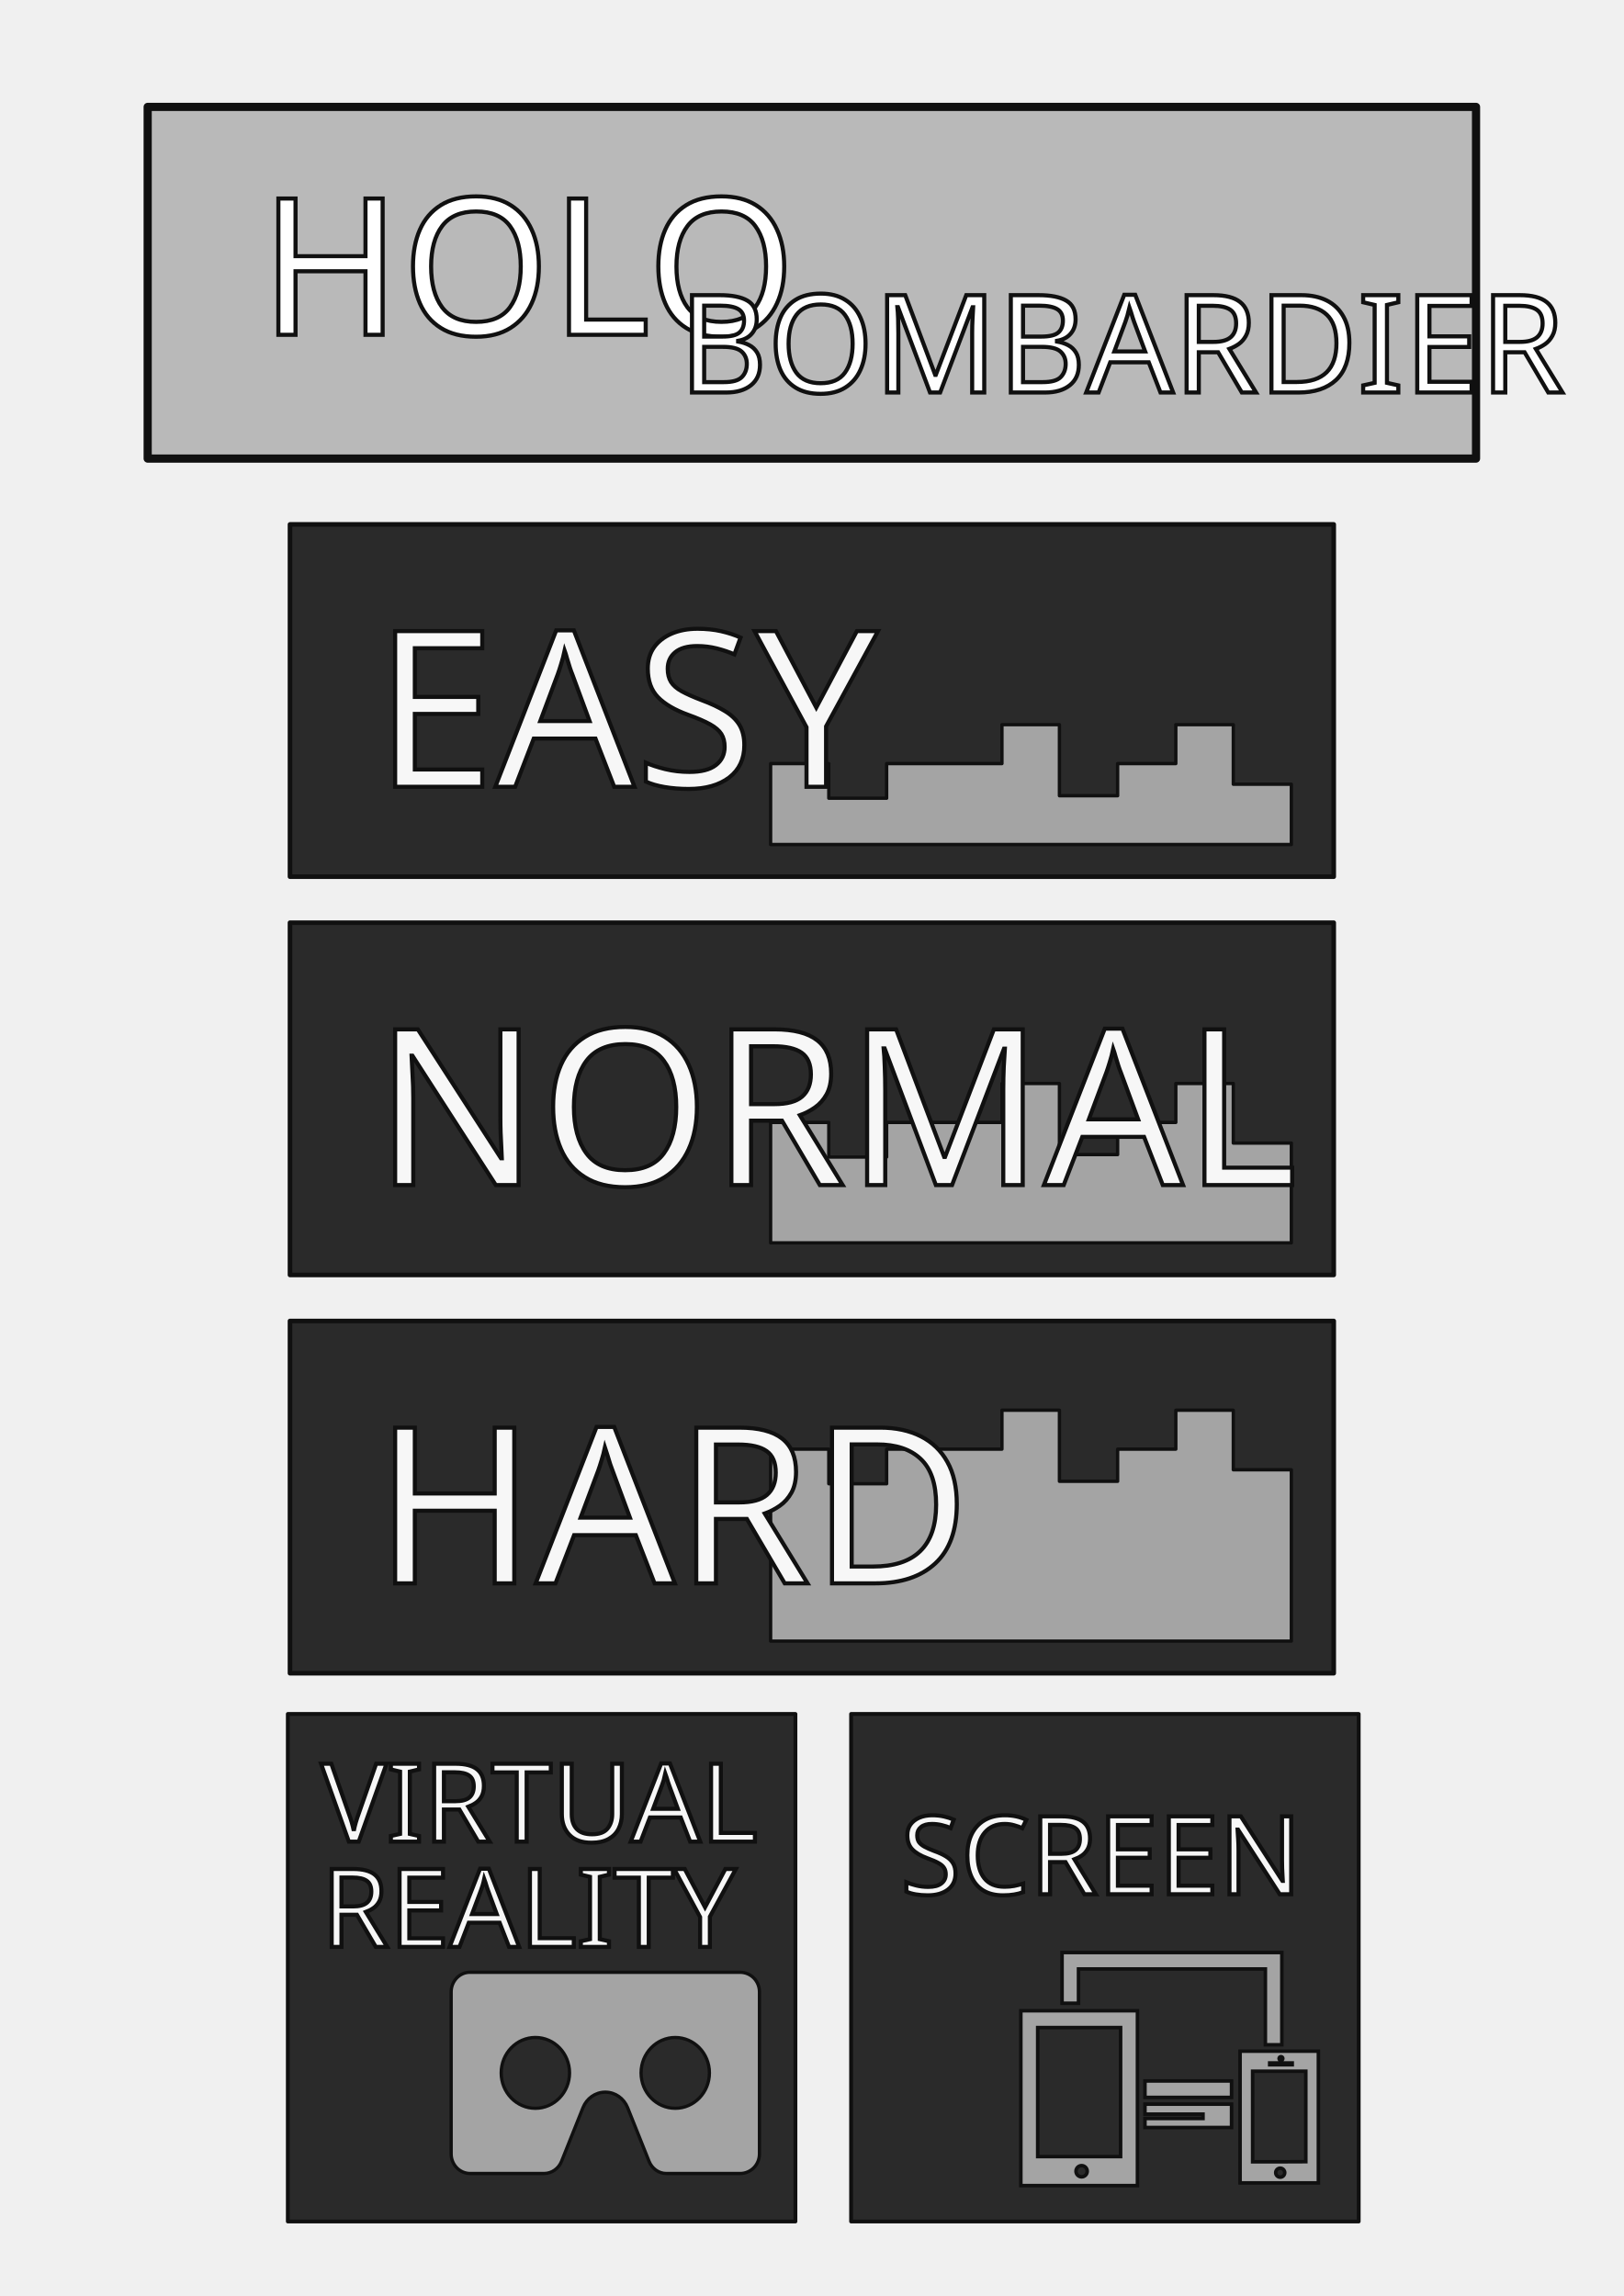
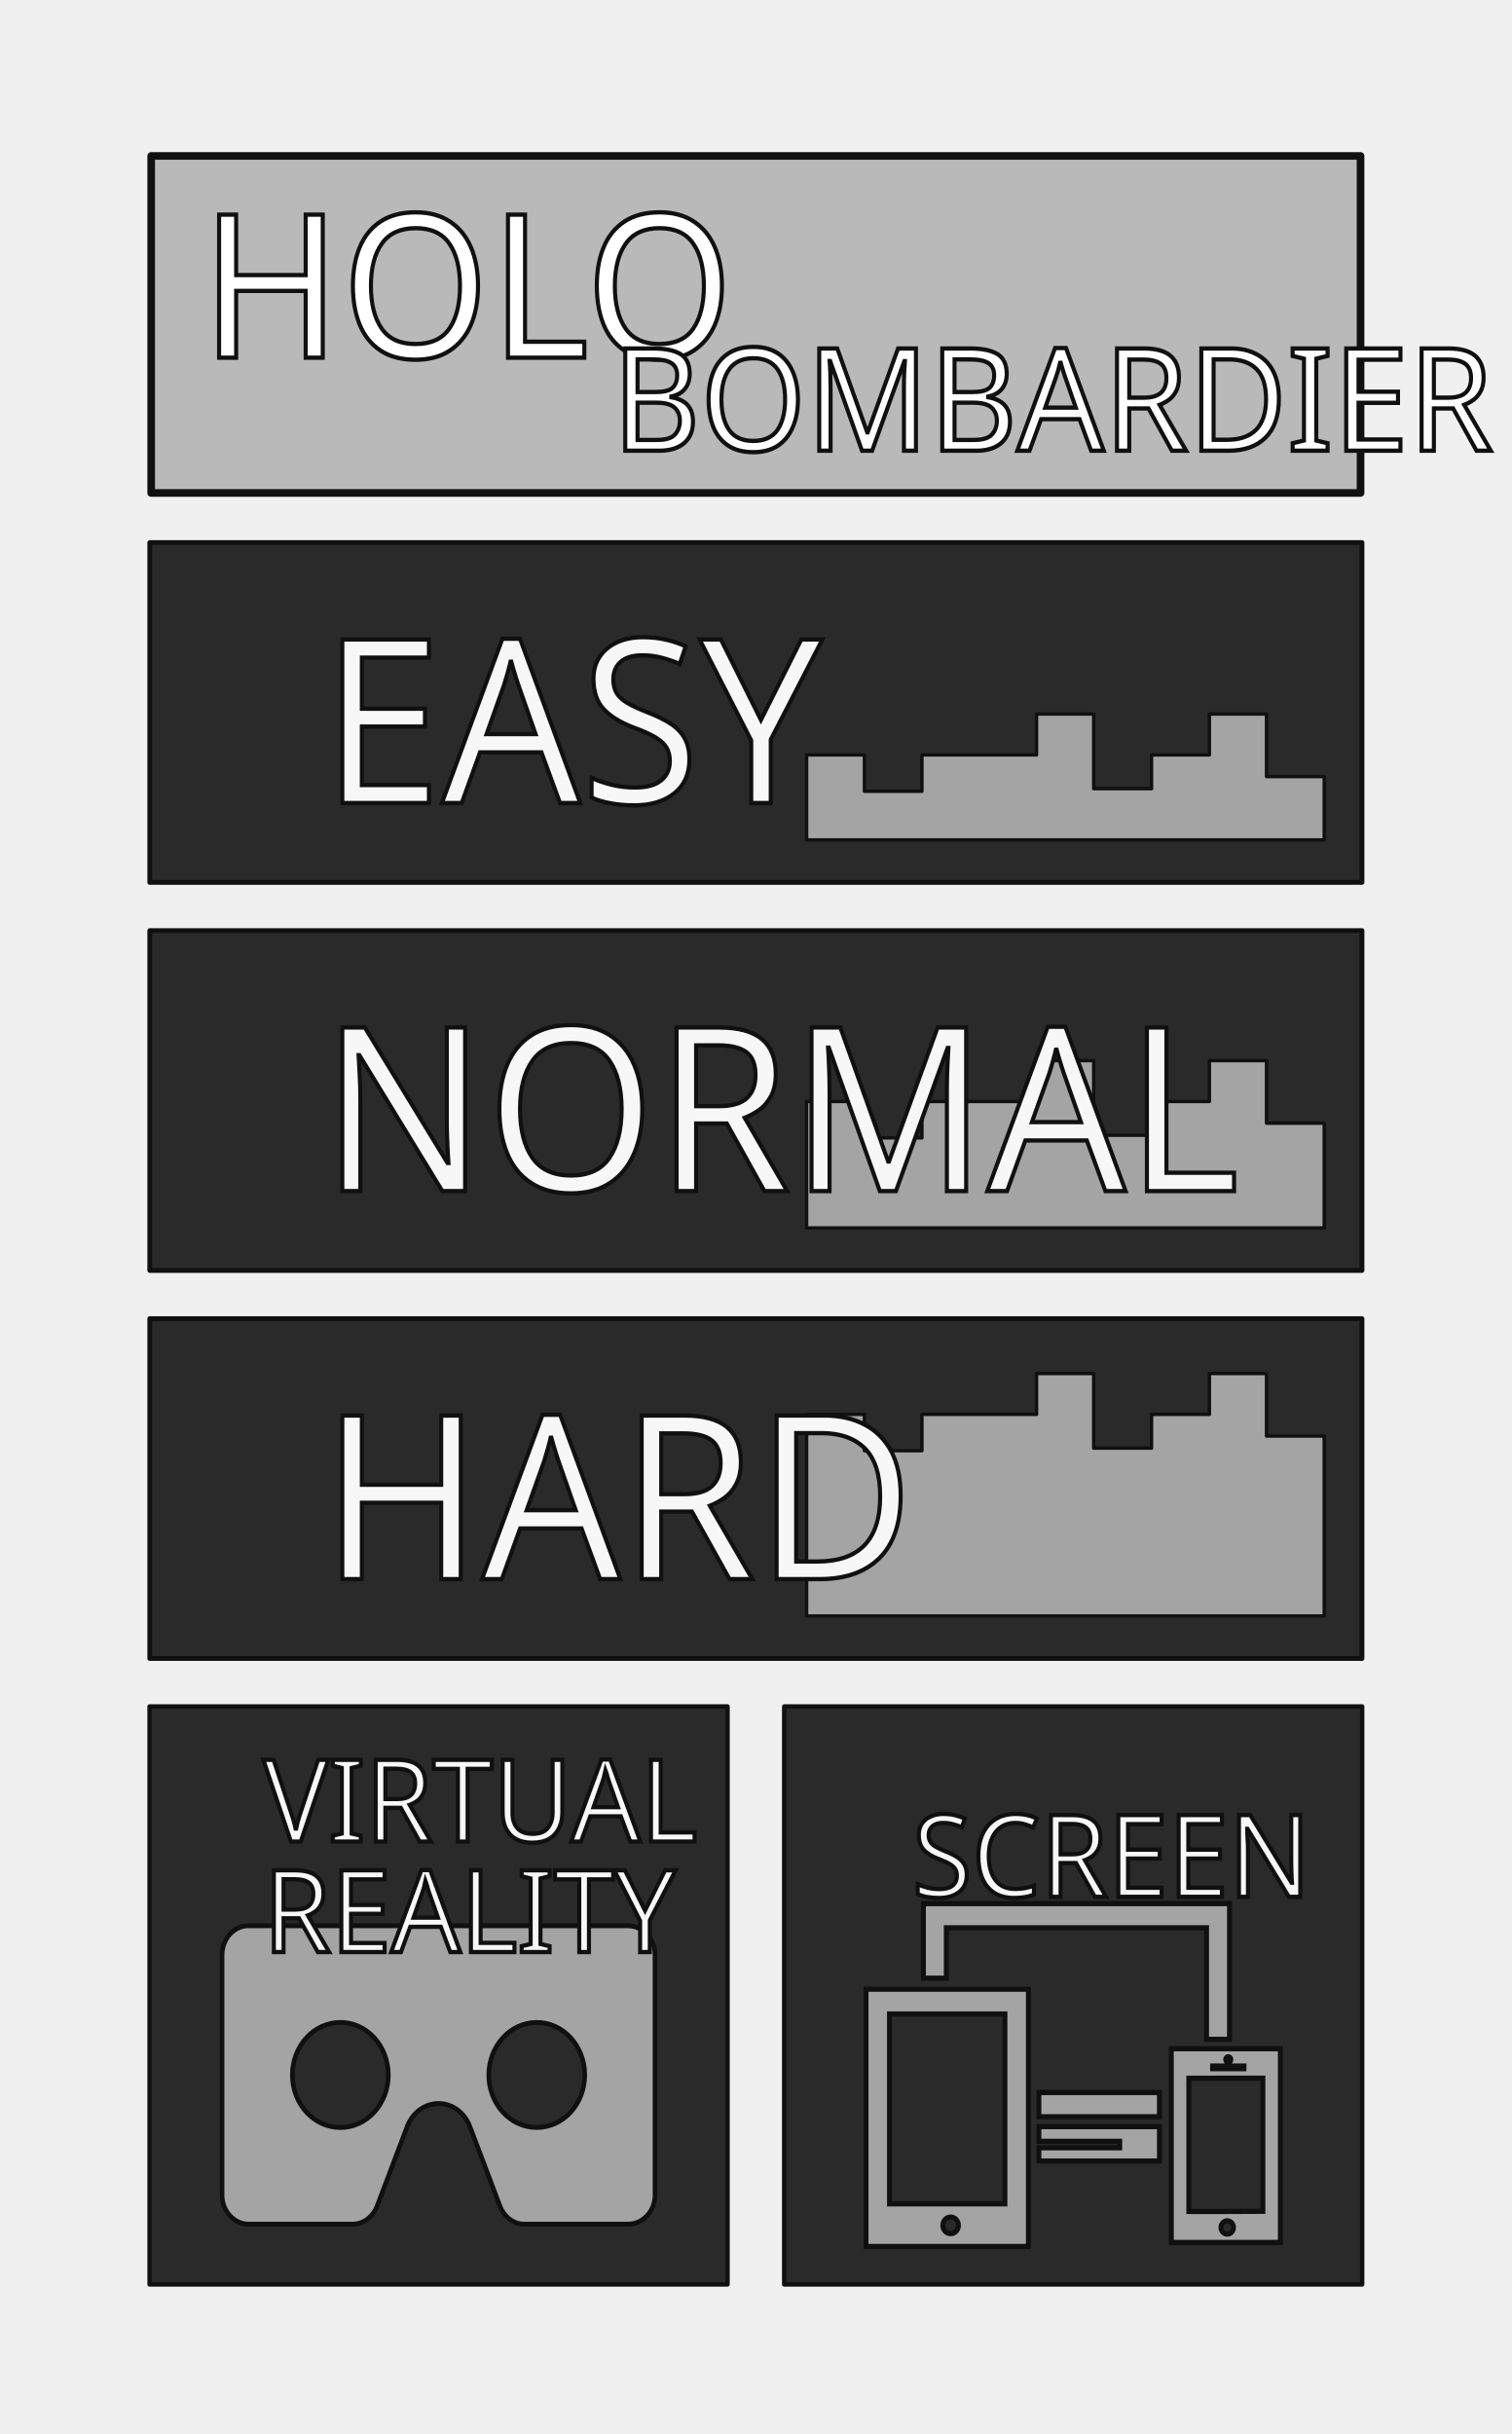
- <svg xmlns="http://www.w3.org/2000/svg" width="210mm" height="297mm" viewBox="0 0 210 297" version="1.1" id="svg8">
+ <svg xmlns="http://www.w3.org/2000/svg" width="636" height="1024" viewBox="0 0 168.275 270.933" version="1.1" id="svg8">
  <defs id="defs2" />
-   <g id="layer1">
-     <rect style="fill:#2a2a2a;fill-opacity:1;stroke:#101010;stroke-width:0.593;stroke-linecap:round;stroke-linejoin:round;stroke-miterlimit:4;stroke-dasharray:none;stroke-opacity:1" id="rect4777" width="134.993" height="45.569" x="37.504" y="67.833" />
-     <path style="fill:#a4a4a4;fill-opacity:1;stroke:#101010;stroke-width:0.432;stroke-linecap:round;stroke-linejoin:round;stroke-miterlimit:4;stroke-dasharray:none;stroke-opacity:1" d="m 129.585,93.74 v 5.035 h -7.478 -7.435 v 4.478 h -7.48 v -4.478 h -7.525 v 10.47 h 7.474 0.051 7.577 7.338 7.526 7.387 7.62 7.433 7.434 7.509 v -7.801 h -7.509 v -7.704 h -7.434 v 5.035 h -7.526 v 4.159 h -7.527 v -9.194 z" id="rect4703" />
-     <text xml:space="preserve" style="font-style:normal;font-weight:normal;font-size:10.583px;line-height:6.615px;font-family:sans-serif;letter-spacing:0px;word-spacing:0px;fill:#f7f7f7;fill-opacity:1;stroke:#101010;stroke-width:0.529;stroke-miterlimit:4;stroke-dasharray:none;stroke-opacity:1" x="48.372" y="101.773" id="text4658">
-       <tspan id="tspan4656" x="48.372" y="101.773" style="font-style:normal;font-variant:normal;font-weight:normal;font-stretch:normal;font-size:28.222px;font-family:Impact;-inkscape-font-specification:Impact;fill:#f7f7f7;fill-opacity:1;stroke:#101010;stroke-width:0.529;stroke-miterlimit:4;stroke-dasharray:none;stroke-opacity:1">EASY</tspan>
+   <g id="layer1" transform="translate(0,-26.06666)">
+     <rect style="fill:#2a2a2a;fill-opacity:1;stroke:#101010;stroke-width:0.54;stroke-linecap:round;stroke-linejoin:round;stroke-miterlimit:4;stroke-dasharray:none;stroke-opacity:1" id="rect4777" width="134.927" height="37.825" x="16.674" y="86.463" />
+     <path style="fill:#a4a4a4;fill-opacity:1;stroke:#101010;stroke-width:0.38;stroke-linecap:round;stroke-linejoin:round;stroke-miterlimit:4;stroke-dasharray:none;stroke-opacity:1" d="m 115.38,105.546 v 4.55 h -6.398 -6.361 v 4.046 h -6.4 v -4.046 h -6.438 v 9.461 h 6.394 0.044 6.483 6.278 6.439 6.32 6.519 6.359 6.361 6.424 v -7.05 h -6.424 v -6.962 h -6.361 v 4.55 h -6.439 v 3.758 h -6.44 v -8.308 z" id="rect4703" />
+     <text xml:space="preserve" style="font-style:normal;font-weight:normal;font-size:9.306px;line-height:5.816px;font-family:sans-serif;letter-spacing:0px;word-spacing:0px;fill:#f7f7f7;fill-opacity:1;stroke:#101010;stroke-width:0.465;stroke-miterlimit:4;stroke-dasharray:none;stroke-opacity:1" x="36.754" y="112.343" id="text4658" transform="scale(0.9730398,1.027707)">
+       <tspan id="tspan4656" x="36.754" y="112.343" style="font-style:normal;font-variant:normal;font-weight:normal;font-stretch:normal;font-size:24.815px;font-family:Impact;-inkscape-font-specification:Impact;fill:#f7f7f7;fill-opacity:1;stroke:#101010;stroke-width:0.465;stroke-miterlimit:4;stroke-dasharray:none;stroke-opacity:1">EASY</tspan>
    </text>
-     <rect style="fill:#2a2a2a;fill-opacity:1;stroke:#101010;stroke-width:0.593;stroke-linecap:round;stroke-linejoin:round;stroke-miterlimit:4;stroke-dasharray:none;stroke-opacity:1" id="rect4777-1" width="134.993" height="45.569" x="37.504" y="119.354" />
-     <rect style="fill:#2a2a2a;fill-opacity:1;stroke:#101010;stroke-width:0.593;stroke-linecap:round;stroke-linejoin:round;stroke-miterlimit:4;stroke-dasharray:none;stroke-opacity:1" id="rect4777-1-2" width="134.993" height="45.569" x="37.504" y="170.875" />
-     <path style="fill:#a4a4a4;fill-opacity:1;stroke:#101010;stroke-width:0.432;stroke-linecap:round;stroke-linejoin:round;stroke-miterlimit:4;stroke-dasharray:none;stroke-opacity:1" d="m 129.585,140.158 v 5.035 h -7.478 -7.435 v 4.478 h -7.48 v -4.478 h -7.525 v 15.573 h 7.474 0.051 7.577 7.338 7.526 7.387 7.62 7.433 7.434 7.509 v -12.904 h -7.509 v -7.704 h -7.434 v 5.035 h -7.526 v 4.159 h -7.527 v -9.194 z" id="rect4703-3" />
-     <text xml:space="preserve" style="font-style:normal;font-weight:normal;font-size:10.583px;line-height:6.615px;font-family:sans-serif;letter-spacing:0px;word-spacing:0px;fill:#f7f7f7;fill-opacity:1;stroke:#101010;stroke-width:0.529;stroke-miterlimit:4;stroke-dasharray:none;stroke-opacity:1" x="48.372" y="153.294" id="text4658-8">
-       <tspan id="tspan4656-6" x="48.372" y="153.294" style="font-style:normal;font-variant:normal;font-weight:normal;font-stretch:normal;font-size:28.222px;font-family:Impact;-inkscape-font-specification:Impact;fill:#f7f7f7;fill-opacity:1;stroke:#101010;stroke-width:0.529;stroke-miterlimit:4;stroke-dasharray:none;stroke-opacity:1">NORMAL</tspan>
+     <rect style="fill:#2a2a2a;fill-opacity:1;stroke:#101010;stroke-width:0.54;stroke-linecap:round;stroke-linejoin:round;stroke-miterlimit:4;stroke-dasharray:none;stroke-opacity:1" id="rect4777-1" width="134.927" height="37.825" x="16.674" y="129.656" />
+     <rect style="fill:#2a2a2a;fill-opacity:1;stroke:#101010;stroke-width:0.54;stroke-linecap:round;stroke-linejoin:round;stroke-miterlimit:4;stroke-dasharray:none;stroke-opacity:1" id="rect4777-1-2" width="134.927" height="37.825" x="16.674" y="172.85" />
+     <path style="fill:#a4a4a4;fill-opacity:1;stroke:#101010;stroke-width:0.38;stroke-linecap:round;stroke-linejoin:round;stroke-miterlimit:4;stroke-dasharray:none;stroke-opacity:1" d="m 115.38,144.128 v 4.55 h -6.398 -6.361 v 4.046 h -6.4 v -4.046 h -6.438 v 14.072 h 6.394 0.044 6.483 6.278 6.439 6.32 6.519 6.359 6.361 6.424 v -11.66 h -6.424 v -6.962 h -6.361 v 4.55 h -6.439 v 3.758 h -6.44 v -8.308 z" id="rect4703-3" />
+     <text xml:space="preserve" style="font-style:normal;font-weight:normal;font-size:9.306px;line-height:5.816px;font-family:sans-serif;letter-spacing:0px;word-spacing:0px;fill:#f7f7f7;fill-opacity:1;stroke:#101010;stroke-width:0.465;stroke-miterlimit:4;stroke-dasharray:none;stroke-opacity:1" x="36.754" y="154.372" id="text4658-8" transform="scale(0.9730398,1.027707)">
+       <tspan id="tspan4656-6" x="36.754" y="154.372" style="font-style:normal;font-variant:normal;font-weight:normal;font-stretch:normal;font-size:24.815px;font-family:Impact;-inkscape-font-specification:Impact;fill:#f7f7f7;fill-opacity:1;stroke:#101010;stroke-width:0.465;stroke-miterlimit:4;stroke-dasharray:none;stroke-opacity:1">NORMAL</tspan>
    </text>
-     <path style="fill:#a4a4a4;fill-opacity:1;stroke:#101010;stroke-width:0.432;stroke-linecap:round;stroke-linejoin:round;stroke-miterlimit:4;stroke-dasharray:none;stroke-opacity:1" d="m 129.585,182.418 v 5.035 h -7.478 -7.435 v 4.478 h -7.48 v -4.478 h -7.525 v 24.833 h 7.474 0.051 7.577 7.338 7.526 7.387 7.62 7.433 7.434 7.509 v -22.164 h -7.509 v -7.704 h -7.434 v 5.035 h -7.526 v 4.159 h -7.527 v -9.194 z" id="rect4703-3-9" />
-     <text xml:space="preserve" style="font-style:normal;font-weight:normal;font-size:10.583px;line-height:6.615px;font-family:sans-serif;letter-spacing:0px;word-spacing:0px;fill:#f7f7f7;fill-opacity:1;stroke:#101010;stroke-width:0.529;stroke-miterlimit:4;stroke-dasharray:none;stroke-opacity:1" x="48.372" y="204.815" id="text4658-8-7">
-       <tspan id="tspan4656-6-5" x="48.372" y="204.815" style="font-style:normal;font-variant:normal;font-weight:normal;font-stretch:normal;font-size:28.222px;font-family:Impact;-inkscape-font-specification:Impact;fill:#f7f7f7;fill-opacity:1;stroke:#101010;stroke-width:0.529;stroke-miterlimit:4;stroke-dasharray:none;stroke-opacity:1">HARD</tspan>
+     <path style="fill:#a4a4a4;fill-opacity:1;stroke:#101010;stroke-width:0.38;stroke-linecap:round;stroke-linejoin:round;stroke-miterlimit:4;stroke-dasharray:none;stroke-opacity:1" d="m 115.38,178.954 v 4.55 h -6.398 -6.361 v 4.046 h -6.4 v -4.046 h -6.438 v 22.44 h 6.394 0.044 6.483 6.278 6.439 6.32 6.519 6.359 6.361 6.424 v -20.028 h -6.424 v -6.962 h -6.361 v 4.55 h -6.439 v 3.758 h -6.44 v -8.308 z" id="rect4703-3-9" />
+     <text xml:space="preserve" style="font-style:normal;font-weight:normal;font-size:9.306px;line-height:5.816px;font-family:sans-serif;letter-spacing:0px;word-spacing:0px;fill:#f7f7f7;fill-opacity:1;stroke:#101010;stroke-width:0.465;stroke-miterlimit:4;stroke-dasharray:none;stroke-opacity:1" x="36.754" y="196.4" id="text4658-8-7" transform="scale(0.9730398,1.027707)">
+       <tspan id="tspan4656-6-5" x="36.754" y="196.4" style="font-style:normal;font-variant:normal;font-weight:normal;font-stretch:normal;font-size:24.815px;font-family:Impact;-inkscape-font-specification:Impact;fill:#f7f7f7;fill-opacity:1;stroke:#101010;stroke-width:0.465;stroke-miterlimit:4;stroke-dasharray:none;stroke-opacity:1">HARD</tspan>
    </text>
-     <rect style="fill:#b9b9b9;fill-opacity:1;stroke:#101010;stroke-width:1.058;stroke-linecap:round;stroke-linejoin:round;stroke-miterlimit:4;stroke-dasharray:none;stroke-opacity:1" id="rect4777-5" width="171.801" height="45.494" x="19.1" y="13.827" />
-     <text xml:space="preserve" style="font-style:normal;font-weight:normal;font-size:10.583px;line-height:6.615px;font-family:sans-serif;letter-spacing:0px;word-spacing:0px;fill:#ffffff;fill-opacity:1;stroke:#101010;stroke-width:0.529;stroke-miterlimit:4;stroke-dasharray:none;stroke-opacity:1;" x="33.614" y="43.31" id="text4658-6">
-       <tspan id="tspan4656-7" x="33.614" y="43.31" style="font-style:normal;font-variant:normal;font-weight:normal;font-stretch:normal;font-size:24.694px;font-family:Impact;-inkscape-font-specification:Impact;fill:#ffffff;fill-opacity:1;stroke:#101010;stroke-width:0.529;stroke-miterlimit:4;stroke-dasharray:none;stroke-opacity:1;">HOLO</tspan>
+     <rect style="fill:#b9b9b9;fill-opacity:1;stroke:#101010;stroke-width:0.851;stroke-linecap:round;stroke-linejoin:round;stroke-miterlimit:4;stroke-dasharray:none;stroke-opacity:1" id="rect4777-5" width="134.616" height="37.514" x="16.83" y="43.425" />
+     <text xml:space="preserve" style="font-style:normal;font-weight:normal;font-size:9.306px;line-height:5.816px;font-family:sans-serif;letter-spacing:0px;word-spacing:0px;fill:#ffffff;fill-opacity:1;stroke:#101010;stroke-width:0.465;stroke-miterlimit:4;stroke-dasharray:none;stroke-opacity:1" x="22.953" y="64.111" id="text4658-6" transform="scale(0.9730398,1.027707)">
+       <tspan id="tspan4656-7" x="22.953" y="64.111" style="font-style:normal;font-variant:normal;font-weight:normal;font-stretch:normal;font-size:21.713px;font-family:Impact;-inkscape-font-specification:Impact;fill:#ffffff;fill-opacity:1;stroke:#101010;stroke-width:0.465;stroke-miterlimit:4;stroke-dasharray:none;stroke-opacity:1">HOLO</tspan>
    </text>
    <text xml:space="preserve" style="font-style:normal;font-weight:normal;font-size:10.583px;line-height:6.615px;font-family:sans-serif;letter-spacing:0px;word-spacing:0px;fill:#000000;fill-opacity:1;stroke:none;stroke-width:0.265" x="103.166" y="43.628" id="text4892">
      <tspan id="tspan4890" x="103.166" y="49.685" style="stroke-width:0.265" />
    </text>
-     <text xml:space="preserve" style="font-style:normal;font-weight:normal;font-size:10.583px;line-height:6.615px;font-family:sans-serif;letter-spacing:0px;word-spacing:0px;fill:#fefefe;fill-opacity:1;stroke:#101010;stroke-width:0.529;stroke-miterlimit:4;stroke-dasharray:none;stroke-opacity:1;" x="87.778" y="50.775" id="text4658-6-0">
-       <tspan id="tspan4656-7-2" x="87.778" y="50.775" style="font-style:normal;font-variant:normal;font-weight:normal;font-stretch:normal;font-size:17.639px;font-family:Impact;-inkscape-font-specification:Impact;fill:#fefefe;fill-opacity:1;stroke:#101010;stroke-width:0.529;stroke-miterlimit:4;stroke-dasharray:none;stroke-opacity:1;">BOMBARDIER</tspan>
+     <text xml:space="preserve" style="font-style:normal;font-weight:normal;font-size:9.306px;line-height:5.816px;font-family:sans-serif;letter-spacing:0px;word-spacing:0px;fill:#fefefe;fill-opacity:1;stroke:#101010;stroke-width:0.465;stroke-miterlimit:4;stroke-dasharray:none;stroke-opacity:1" x="70.029" y="74.186" id="text4658-6-0" transform="scale(0.9730398,1.027707)">
+       <tspan id="tspan4656-7-2" x="70.029" y="74.186" style="font-style:normal;font-variant:normal;font-weight:normal;font-stretch:normal;font-size:15.509px;font-family:Impact;-inkscape-font-specification:Impact;fill:#fefefe;fill-opacity:1;stroke:#101010;stroke-width:0.465;stroke-miterlimit:4;stroke-dasharray:none;stroke-opacity:1">BOMBARDIER</tspan>
    </text>
-     <rect style="fill:#2a2a2a;fill-opacity:1;stroke:#101010;stroke-width:0.496;stroke-linecap:round;stroke-linejoin:round;stroke-miterlimit:4;stroke-dasharray:none;stroke-opacity:1" id="rect4777-1-2-1" width="65.65" height="65.65" x="37.225" y="221.71" />
-     <g id="Page-1" transform="matrix(2.004986,0,0,2.004986,54.34015,243.0974)" style="fill:#a4a4a4;fill-opacity:1;fill-rule:evenodd;stroke:#101010;stroke-width:0.211;stroke-miterlimit:4;stroke-dasharray:none;stroke-opacity:1">
+     <rect style="fill:#2a2a2a;fill-opacity:1;stroke:#101010;stroke-width:0.486;stroke-linecap:round;stroke-linejoin:round;stroke-miterlimit:4;stroke-dasharray:none;stroke-opacity:1" id="rect4777-1-2-1" width="64.337" height="64.337" x="16.647" y="216.016" />
+     <g id="Page-1" transform="matrix(2.423294,0,0,2.559441,19.873,225.068)" style="fill:#a4a4a4;fill-opacity:1;fill-rule:evenodd;stroke:#101010;stroke-width:0.211;stroke-miterlimit:4;stroke-dasharray:none;stroke-opacity:1">
      <g id="cardboard" style="fill:#a4a4a4;fill-opacity:1;stroke:#101010;stroke-width:0.211;stroke-miterlimit:4;stroke-dasharray:none;stroke-opacity:1">
        <path id="Imported-Layers" d="M 20.636,6 H 3.199 C 2.548,6 2,6.568 2,7.269 V 17.711 c 0,0.701 0.548,1.269 1.225,1.269 h 4.763 c 0.511,0 0.948,-0.324 1.132,-0.784 l 1.385,-3.467 c 0.234,-0.585 0.789,-0.996 1.438,-0.996 0.649,0 1.204,0.411 1.438,0.996 l 1.385,3.467 c 0.184,0.461 0.622,0.784 1.106,0.784 h 4.764 c 0.702,0 1.251,-0.568 1.251,-1.269 V 7.269 C 21.887,6.568 21.339,6 20.636,6 Z M 7.433,14.774 c -1.218,0 -2.205,-1.022 -2.205,-2.284 0,-1.262 0.987,-2.284 2.205,-2.284 1.218,0 2.203,1.022 2.203,2.284 0,1.262 -0.987,2.284 -2.203,2.284 z m 9.022,-0.001 c -1.218,0 -2.204,-1.022 -2.204,-2.283 0,-1.261 0.986,-2.283 2.204,-2.283 1.218,0 2.204,1.022 2.204,2.283 0,1.262 -0.986,2.283 -2.204,2.283 z" style="fill:#a4a4a4;fill-opacity:1;stroke:#101010;stroke-width:0.211;stroke-miterlimit:4;stroke-dasharray:none;stroke-opacity:1" />
        <g transform="translate(18,20)" id="Oval-2-+-Imported-Layers" style="fill:#a4a4a4;fill-opacity:1;stroke:#101010;stroke-width:0.211;stroke-miterlimit:4;stroke-dasharray:none;stroke-opacity:1" />
      </g>
    </g>
-     <text xml:space="preserve" style="font-style:normal;font-weight:normal;font-size:10.583px;line-height:6.615px;font-family:sans-serif;letter-spacing:0px;word-spacing:0px;fill:#f7f7f7;fill-opacity:1;stroke:#101010;stroke-width:0.529;stroke-miterlimit:4;stroke-dasharray:none;stroke-opacity:1" x="41.525" y="238.227" id="text4658-8-7-7">
-       <tspan id="tspan4656-6-5-8" x="41.525" y="238.227" style="font-style:normal;font-variant:normal;font-weight:normal;font-stretch:normal;font-size:14.111px;line-height:13.61px;font-family:Impact;-inkscape-font-specification:Impact;fill:#f7f7f7;fill-opacity:1;stroke:#101010;stroke-width:0.529;stroke-miterlimit:4;stroke-dasharray:none;stroke-opacity:1">VIRTUAL</tspan>
-       <tspan x="41.525" y="251.837" style="font-style:normal;font-variant:normal;font-weight:normal;font-stretch:normal;font-size:14.111px;line-height:13.61px;font-family:Impact;-inkscape-font-specification:Impact;fill:#f7f7f7;fill-opacity:1;stroke:#101010;stroke-width:0.529;stroke-miterlimit:4;stroke-dasharray:none;stroke-opacity:1" id="tspan5086">REALITY </tspan>
+     <text xml:space="preserve" style="font-style:normal;font-weight:normal;font-size:9.306px;line-height:5.816px;font-family:sans-serif;letter-spacing:0px;word-spacing:0px;fill:#f7f7f7;fill-opacity:1;stroke:#101010;stroke-width:0.465;stroke-miterlimit:4;stroke-dasharray:none;stroke-opacity:1" x="30.124" y="224.832" id="text4658-8-7-7" transform="scale(0.9730398,1.027707)">
+       <tspan id="tspan4656-6-5-8" x="30.124" y="224.832" style="font-style:normal;font-variant:normal;font-weight:normal;font-stretch:normal;font-size:12.407px;line-height:11.967px;font-family:Impact;-inkscape-font-specification:Impact;fill:#f7f7f7;fill-opacity:1;stroke:#101010;stroke-width:0.465;stroke-miterlimit:4;stroke-dasharray:none;stroke-opacity:1">VIRTUAL</tspan>
+       <tspan x="30.124" y="236.799" style="font-style:normal;font-variant:normal;font-weight:normal;font-stretch:normal;font-size:12.407px;line-height:11.967px;font-family:Impact;-inkscape-font-specification:Impact;fill:#f7f7f7;fill-opacity:1;stroke:#101010;stroke-width:0.465;stroke-miterlimit:4;stroke-dasharray:none;stroke-opacity:1" id="tspan5086">REALITY </tspan>
    </text>
-     <rect style="fill:#2a2a2a;fill-opacity:1;stroke:#101010;stroke-width:0.496;stroke-linecap:round;stroke-linejoin:round;stroke-miterlimit:4;stroke-dasharray:none;stroke-opacity:1" id="rect4777-1-2-1-7" width="65.65" height="65.65" x="110.075" y="221.71" />
-     <g id="g5051" transform="matrix(0.8098292,0,0,0.8098292,132.0298,248.4052)" style="fill:#a4a4a4;fill-opacity:1;stroke:#101010;stroke-width:0.566;stroke-miterlimit:4;stroke-dasharray:none;stroke-opacity:1">
-       <g id="g4989" style="fill:#a4a4a4;fill-opacity:1;stroke:#101010;stroke-width:0.566;stroke-miterlimit:4;stroke-dasharray:none;stroke-opacity:1">
+     <rect style="fill:#2a2a2a;fill-opacity:1;stroke:#101010;stroke-width:0.486;stroke-linecap:round;stroke-linejoin:round;stroke-miterlimit:4;stroke-dasharray:none;stroke-opacity:1" id="rect4777-1-2-1-7" width="64.337" height="64.337" x="87.291" y="216.016" />
+     <g id="g5051" transform="matrix(0.6928567,0,0,0.7317829,112.2206,250.6825)" style="fill:#a4a4a4;fill-opacity:1;stroke:#101010;stroke-width:0.566;stroke-miterlimit:4;stroke-dasharray:none;stroke-opacity:1">
+       <g id="g4989" style="fill:#a4a4a4;fill-opacity:1;stroke:#101010;stroke-width:0.566;stroke-miterlimit:4;stroke-dasharray:none;stroke-opacity:1" transform="matrix(1.400999,0,0,1.400999,-22.83859,-24.59309)">
        <g id="Layer_64_1_" style="fill:#a4a4a4;fill-opacity:1;stroke:#101010;stroke-width:0.566;stroke-miterlimit:4;stroke-dasharray:none;stroke-opacity:1">
          <g id="g4986" style="fill:#a4a4a4;fill-opacity:1;stroke:#101010;stroke-width:0.566;stroke-miterlimit:4;stroke-dasharray:none;stroke-opacity:1">
            <path id="path4976" d="M 0,42.375 H 18.622 V 14.44 H 0 Z m 9.704,-1.4 c -0.496,0 -0.897,-0.404 -0.897,-0.898 0,-0.495 0.401,-0.897 0.897,-0.897 0.496,0 0.898,0.402 0.898,0.897 10e-4,0.493 -0.402,0.898 -0.898,0.898 z M 2.693,17.132 H 15.931 L 15.93,37.742 H 2.693 Z" style="fill:#a4a4a4;fill-opacity:1;stroke:#101010;stroke-width:0.566;stroke-miterlimit:4;stroke-dasharray:none;stroke-opacity:1" />
-             <polygon id="polygon4978" points="9.21,7.771 39.052,7.771 39.052,19.881 41.682,19.881 41.682,5.143 6.581,5.143 6.581,13.246 9.21,13.246 " style="fill:#a4a4a4;fill-opacity:1;stroke:#101010;stroke-width:0.566;stroke-miterlimit:4;stroke-dasharray:none;stroke-opacity:1" />
+             <polygon id="polygon4978" points="39.052,19.881 41.682,19.881 41.682,5.143 6.581,5.143 6.581,13.246 9.21,13.246 9.21,7.771 39.052,7.771 " style="fill:#a4a4a4;fill-opacity:1;stroke:#101010;stroke-width:0.566;stroke-miterlimit:4;stroke-dasharray:none;stroke-opacity:1" />
            <rect id="rect4980" height="2.627" width="13.829" y="25.658" x="19.822" style="fill:#a4a4a4;fill-opacity:1;stroke:#101010;stroke-width:0.566;stroke-miterlimit:4;stroke-dasharray:none;stroke-opacity:1" />
            <path id="path4982" d="M 35.011,20.901 V 41.94 H 47.518 V 20.901 Z m 6.531,0.871 c 0.167,0 0.302,0.135 0.302,0.302 0,0.166 -0.135,0.303 -0.302,0.303 -0.167,0 -0.302,-0.137 -0.302,-0.303 0,-0.168 0.135,-0.302 0.302,-0.302 z m -1.8,1.009 h 3.599 v 0.289 h -3.599 z m 1.682,18.248 c -0.398,0 -0.721,-0.322 -0.721,-0.722 0,-0.397 0.322,-0.721 0.721,-0.721 0.396,0 0.721,0.323 0.721,0.721 0,0.4 -0.323,0.722 -0.721,0.722 z m 4.087,-2.476 c -3.248,0.018 -6.883,0.03 -8.493,0.018 V 24.105 l 8.493,-0.003 z" style="fill:#a4a4a4;fill-opacity:1;stroke:#101010;stroke-width:0.566;stroke-miterlimit:4;stroke-dasharray:none;stroke-opacity:1" />
            <polygon id="polygon4984" points="33.652,29.361 24.629,29.361 23.628,29.361 19.822,29.361 19.822,30.956 29.092,30.956 29.092,31.652 19.822,31.652 19.822,33.094 33.652,33.094 " style="fill:#a4a4a4;fill-opacity:1;stroke:#101010;stroke-width:0.566;stroke-miterlimit:4;stroke-dasharray:none;stroke-opacity:1" />
          </g>
        </g>
      </g>
      <g id="g4991" style="fill:#a4a4a4;fill-opacity:1;stroke:#101010;stroke-width:0.566;stroke-miterlimit:4;stroke-dasharray:none;stroke-opacity:1" />
      <g id="g4993" style="fill:#a4a4a4;fill-opacity:1;stroke:#101010;stroke-width:0.566;stroke-miterlimit:4;stroke-dasharray:none;stroke-opacity:1" />
      <g id="g4995" style="fill:#a4a4a4;fill-opacity:1;stroke:#101010;stroke-width:0.566;stroke-miterlimit:4;stroke-dasharray:none;stroke-opacity:1" />
      <g id="g4997" style="fill:#a4a4a4;fill-opacity:1;stroke:#101010;stroke-width:0.566;stroke-miterlimit:4;stroke-dasharray:none;stroke-opacity:1" />
      <g id="g4999" style="fill:#a4a4a4;fill-opacity:1;stroke:#101010;stroke-width:0.566;stroke-miterlimit:4;stroke-dasharray:none;stroke-opacity:1" />
      <g id="g5001" style="fill:#a4a4a4;fill-opacity:1;stroke:#101010;stroke-width:0.566;stroke-miterlimit:4;stroke-dasharray:none;stroke-opacity:1" />
      <g id="g5003" style="fill:#a4a4a4;fill-opacity:1;stroke:#101010;stroke-width:0.566;stroke-miterlimit:4;stroke-dasharray:none;stroke-opacity:1" />
      <g id="g5005" style="fill:#a4a4a4;fill-opacity:1;stroke:#101010;stroke-width:0.566;stroke-miterlimit:4;stroke-dasharray:none;stroke-opacity:1" />
      <g id="g5007" style="fill:#a4a4a4;fill-opacity:1;stroke:#101010;stroke-width:0.566;stroke-miterlimit:4;stroke-dasharray:none;stroke-opacity:1" />
      <g id="g5009" style="fill:#a4a4a4;fill-opacity:1;stroke:#101010;stroke-width:0.566;stroke-miterlimit:4;stroke-dasharray:none;stroke-opacity:1" />
      <g id="g5011" style="fill:#a4a4a4;fill-opacity:1;stroke:#101010;stroke-width:0.566;stroke-miterlimit:4;stroke-dasharray:none;stroke-opacity:1" />
      <g id="g5013" style="fill:#a4a4a4;fill-opacity:1;stroke:#101010;stroke-width:0.566;stroke-miterlimit:4;stroke-dasharray:none;stroke-opacity:1" />
      <g id="g5015" style="fill:#a4a4a4;fill-opacity:1;stroke:#101010;stroke-width:0.566;stroke-miterlimit:4;stroke-dasharray:none;stroke-opacity:1" />
      <g id="g5017" style="fill:#a4a4a4;fill-opacity:1;stroke:#101010;stroke-width:0.566;stroke-miterlimit:4;stroke-dasharray:none;stroke-opacity:1" />
      <g id="g5019" style="fill:#a4a4a4;fill-opacity:1;stroke:#101010;stroke-width:0.566;stroke-miterlimit:4;stroke-dasharray:none;stroke-opacity:1" />
    </g>
-     <text xml:space="preserve" style="font-style:normal;font-weight:normal;font-size:10.583px;line-height:6.615px;font-family:sans-serif;letter-spacing:0px;word-spacing:0px;fill:#f7f7f7;fill-opacity:1;stroke:#101010;stroke-width:0.529;stroke-miterlimit:4;stroke-dasharray:none;stroke-opacity:1" x="116.505" y="245.032" id="text4658-8-7-7-7">
-       <tspan id="tspan4656-6-5-8-7" x="116.505" y="245.032" style="font-style:normal;font-variant:normal;font-weight:normal;font-stretch:normal;font-size:14.111px;font-family:Impact;-inkscape-font-specification:Impact;fill:#f7f7f7;fill-opacity:1;stroke:#101010;stroke-width:0.529;stroke-miterlimit:4;stroke-dasharray:none;stroke-opacity:1">SCREEN</tspan>
+     <text xml:space="preserve" style="font-style:normal;font-weight:normal;font-size:9.306px;line-height:5.816px;font-family:sans-serif;letter-spacing:0px;word-spacing:0px;fill:#f7f7f7;fill-opacity:1;stroke:#101010;stroke-width:0.465;stroke-miterlimit:4;stroke-dasharray:none;stroke-opacity:1" x="104.361" y="230.816" id="text4658-8-7-7-7" transform="scale(0.9730398,1.027707)">
+       <tspan id="tspan4656-6-5-8-7" x="104.361" y="230.816" style="font-style:normal;font-variant:normal;font-weight:normal;font-stretch:normal;font-size:12.407px;font-family:Impact;-inkscape-font-specification:Impact;fill:#f7f7f7;fill-opacity:1;stroke:#101010;stroke-width:0.465;stroke-miterlimit:4;stroke-dasharray:none;stroke-opacity:1">SCREEN</tspan>
    </text>
  </g>
</svg>
